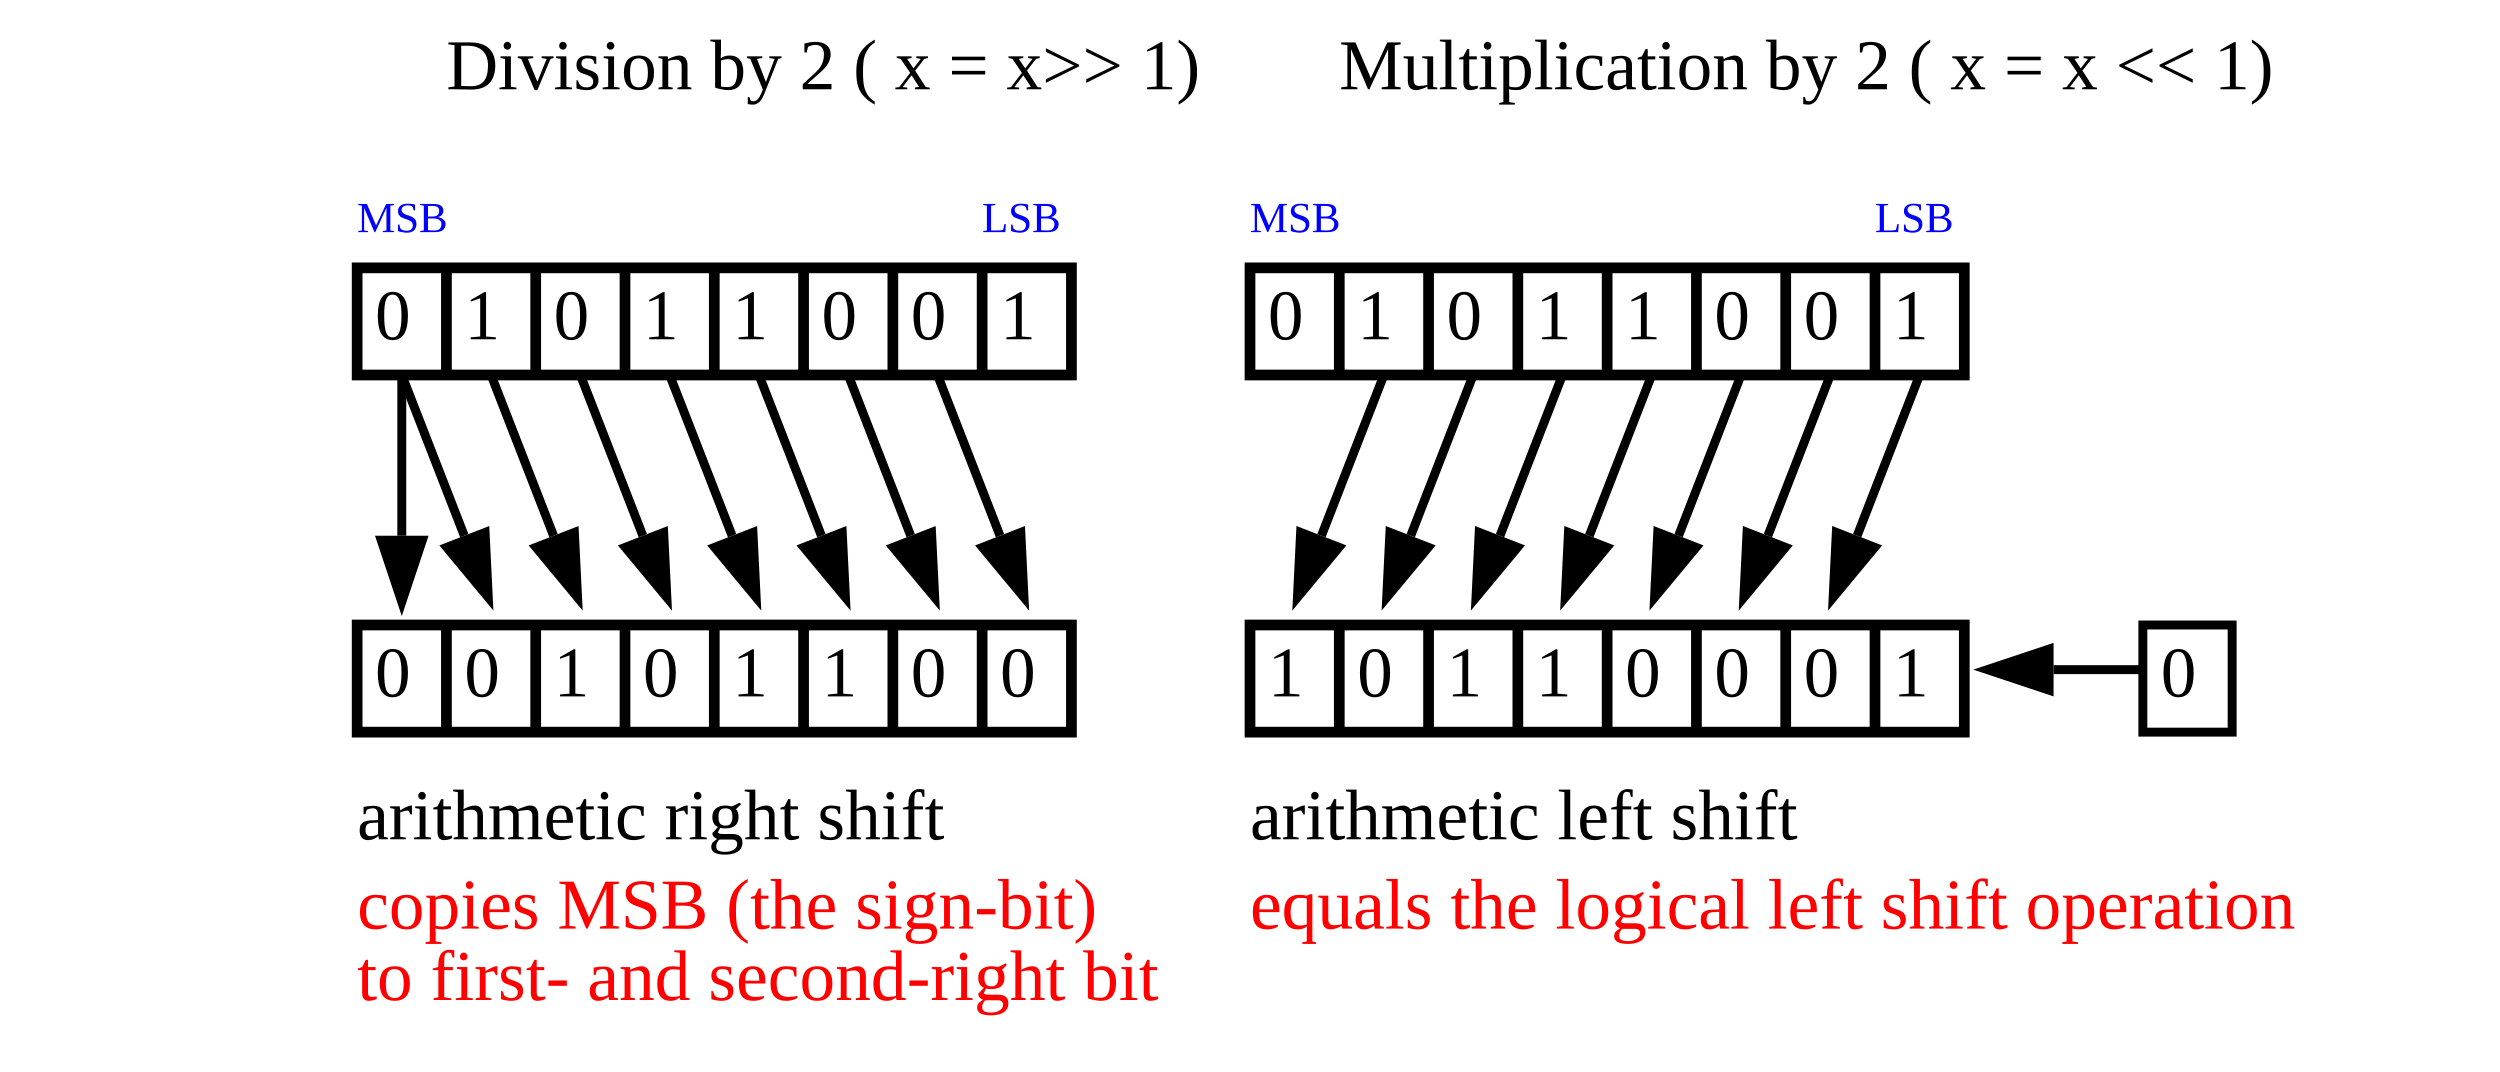
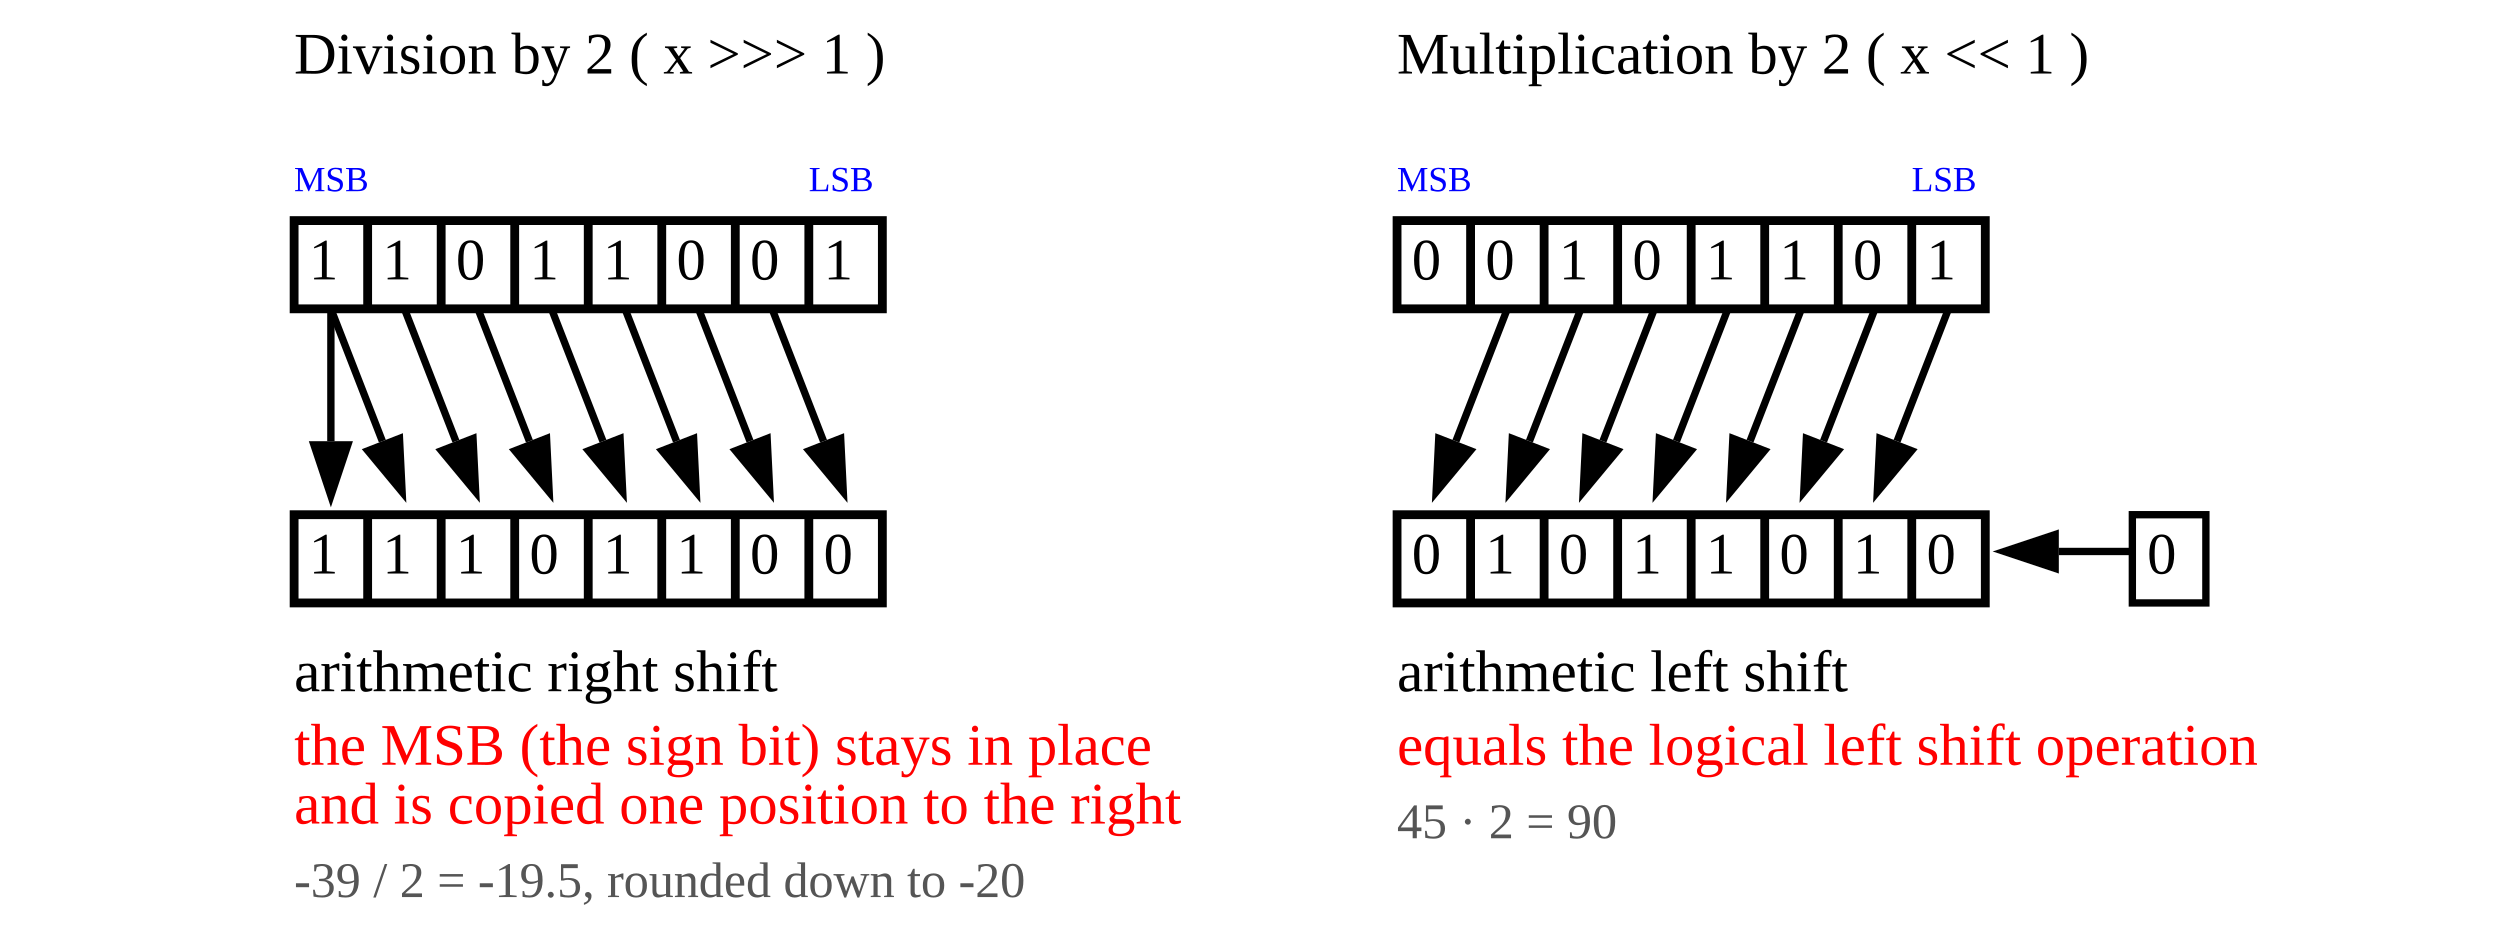
- <svg xmlns="http://www.w3.org/2000/svg" width="140px" height="60px" viewBox="0.0 0.0 140.00 60.00" viewPort="0 0 140 60" version="1.1">
+ <svg xmlns="http://www.w3.org/2000/svg" width="170px" height="64px" viewBox="0.0 0.0 170.00 64.00" version="1.1">
  <defs>
    <marker id="arrow" markerWidth="10" markerHeight="10" refX="0" refY="3" orient="auto" markerUnits="strokeWidth">
      <path d="M0,0 L0,6 L9,3 z" fill="black" />
    </marker>
    <g id="array">
      <rect x="5" y="5" width="40" height="6" style="fill:none;stroke:black;stroke-width:0.6px;" />
      <line x1="10" y1="5" x2="10" y2="11" style="fill:none;stroke:black;stroke-width:0.6px;" />
      <line x1="15" y1="5" x2="15" y2="11" style="fill:none;stroke:black;stroke-width:0.6px;" />
      <line x1="20" y1="5" x2="20" y2="11" style="fill:none;stroke:black;stroke-width:0.6px;" />
      <line x1="25" y1="5" x2="25" y2="11" style="fill:none;stroke:black;stroke-width:0.6px;" />
      <line x1="30" y1="5" x2="30" y2="11" style="fill:none;stroke:black;stroke-width:0.6px;" />
      <line x1="35" y1="5" x2="35" y2="11" style="fill:none;stroke:black;stroke-width:0.6px;" />
      <line x1="40" y1="5" x2="40" y2="11" style="fill:none;stroke:black;stroke-width:0.6px;" />
    </g>
  </defs>
-   <text x="25" y="5" font-size="4">Division by 2 ( x = x&gt;&gt;  1)</text>
-   <text x="75" y="5" font-size="4">Multiplication by 2 ( x = x &lt;&lt; 1)</text>
+   <text x="20" y="5" font-size="4">Division by 2 ( x &gt;&gt;&gt; 1 )</text>
+   <text x="95" y="5" font-size="4">Multiplication by 2 ( x &lt;&lt; 1 )</text>
  <g transform="translate(0,10)">
    <text x="20" y="3" font-size="2.4" style="fill:blue;">MSB</text>
    <text x="55" y="3" font-size="2.4" style="fill:blue;">LSB</text>
    <use x="15" y="0" href="#array" />
    <line x1="22.5" y1="11" x2="22.5" y2="20" style="fill:none;stroke:black;stroke-width:0.5px;" marker-end="url(#arrow)" />
    <line x1="22.5" y1="11" x2="26" y2="20" style="fill:none;stroke:black;stroke-width:0.5px;" marker-end="url(#arrow)" />
    <line x1="27.5" y1="11" x2="31" y2="20" style="fill:none;stroke:black;stroke-width:0.5px;" marker-end="url(#arrow)" />
    <line x1="32.5" y1="11" x2="36" y2="20" style="fill:none;stroke:black;stroke-width:0.5px;" marker-end="url(#arrow)" />
    <line x1="37.5" y1="11" x2="41" y2="20" style="fill:none;stroke:black;stroke-width:0.5px;" marker-end="url(#arrow)" />
    <line x1="42.5" y1="11" x2="46" y2="20" style="fill:none;stroke:black;stroke-width:0.5px;" marker-end="url(#arrow)" />
    <line x1="47.5" y1="11" x2="51" y2="20" style="fill:none;stroke:black;stroke-width:0.5px;" marker-end="url(#arrow)" />
    <line x1="52.5" y1="11" x2="56" y2="20" style="fill:none;stroke:black;stroke-width:0.5px;" marker-end="url(#arrow)" />
    <use x="15" y="20" href="#array" />
-     <text x="21" y="9" font-size="4">0</text>
+     <text x="21" y="9" font-size="4">1</text>
    <text x="26" y="9" font-size="4">1</text>
    <text x="31" y="9" font-size="4">0</text>
    <text x="36" y="9" font-size="4">1</text>
    <text x="41" y="9" font-size="4">1</text>
    <text x="46" y="9" font-size="4">0</text>
    <text x="51" y="9" font-size="4">0</text>
    <text x="56" y="9" font-size="4">1</text>
-     <text x="21" y="29" font-size="4">0</text>
-     <text x="26" y="29" font-size="4">0</text>
+     <text x="21" y="29" font-size="4">1</text>
+     <text x="26" y="29" font-size="4">1</text>
    <text x="31" y="29" font-size="4">1</text>
    <text x="36" y="29" font-size="4">0</text>
    <text x="41" y="29" font-size="4">1</text>
    <text x="46" y="29" font-size="4">1</text>
    <text x="51" y="29" font-size="4">0</text>
    <text x="56" y="29" font-size="4">0</text>
    <text x="20" y="37" font-size="4">arithmetic right shift</text>
-     <text x="20" y="42" font-size="4" fill="red">copies MSB (the sign-bit)</text>
-     <text x="20" y="46" font-size="4" fill="red">to first- and second-right bit</text>
-     <text x="70" y="3" font-size="2.4" style="fill:blue;">MSB</text>
-     <text x="105" y="3" font-size="2.4" style="fill:blue;">LSB</text>
-     <use x="65" y="0" href="#array" />
-     <line x1="77.5" y1="11" x2="74" y2="20" style="fill:none;stroke:black;stroke-width:0.5px;" marker-end="url(#arrow)" />
-     <line x1="82.5" y1="11" x2="79" y2="20" style="fill:none;stroke:black;stroke-width:0.5px;" marker-end="url(#arrow)" />
-     <line x1="87.5" y1="11" x2="84" y2="20" style="fill:none;stroke:black;stroke-width:0.5px;" marker-end="url(#arrow)" />
-     <line x1="92.5" y1="11" x2="89" y2="20" style="fill:none;stroke:black;stroke-width:0.5px;" marker-end="url(#arrow)" />
-     <line x1="97.5" y1="11" x2="94" y2="20" style="fill:none;stroke:black;stroke-width:0.5px;" marker-end="url(#arrow)" />
+     <text x="20" y="42" font-size="4" fill="red">the MSB (the sign bit) stays in place</text>
+     <text x="20" y="46" font-size="4" fill="red">and is copied one position to the right</text>
+     <text x="20" y="51" font-size="3.4" fill="#555">-39 / 2 = -19.5, rounded down to -20</text>
+     <text x="95" y="3" font-size="2.4" style="fill:blue;">MSB</text>
+     <text x="130" y="3" font-size="2.4" style="fill:blue;">LSB</text>
+     <use x="90" y="0" href="#array" />
    <line x1="102.5" y1="11" x2="99" y2="20" style="fill:none;stroke:black;stroke-width:0.5px;" marker-end="url(#arrow)" />
    <line x1="107.5" y1="11" x2="104" y2="20" style="fill:none;stroke:black;stroke-width:0.5px;" marker-end="url(#arrow)" />
-     <rect x="120" y="25" width="5" height="6" style="fill:none;stroke:black;stroke-width:0.5px;" />
-     <line x1="120" y1="27.5" x2="115" y2="27.5" style="fill:none;stroke:black;stroke-width:0.5px;" marker-end="url(#arrow)" />
-     <use x="65" y="20" href="#array" />
-     <text x="71" y="9" font-size="4">0</text>
-     <text x="76" y="9" font-size="4">1</text>
-     <text x="81" y="9" font-size="4">0</text>
-     <text x="86" y="9" font-size="4">1</text>
-     <text x="91" y="9" font-size="4">1</text>
+     <line x1="112.5" y1="11" x2="109" y2="20" style="fill:none;stroke:black;stroke-width:0.5px;" marker-end="url(#arrow)" />
+     <line x1="117.5" y1="11" x2="114" y2="20" style="fill:none;stroke:black;stroke-width:0.5px;" marker-end="url(#arrow)" />
+     <line x1="122.5" y1="11" x2="119" y2="20" style="fill:none;stroke:black;stroke-width:0.5px;" marker-end="url(#arrow)" />
+     <line x1="127.5" y1="11" x2="124" y2="20" style="fill:none;stroke:black;stroke-width:0.5px;" marker-end="url(#arrow)" />
+     <line x1="132.5" y1="11" x2="129" y2="20" style="fill:none;stroke:black;stroke-width:0.5px;" marker-end="url(#arrow)" />
+     <rect x="145" y="25" width="5" height="6" style="fill:none;stroke:black;stroke-width:0.5px;" />
+     <line x1="145" y1="27.5" x2="140" y2="27.5" style="fill:none;stroke:black;stroke-width:0.5px;" marker-end="url(#arrow)" />
+     <use x="90" y="20" href="#array" />
    <text x="96" y="9" font-size="4">0</text>
    <text x="101" y="9" font-size="4">0</text>
    <text x="106" y="9" font-size="4">1</text>
+     <text x="111" y="9" font-size="4">0</text>
+     <text x="116" y="9" font-size="4">1</text>
+     <text x="121" y="9" font-size="4">1</text>
+     <text x="126" y="9" font-size="4">0</text>
+     <text x="131" y="9" font-size="4">1</text>
+     <text x="96" y="29" font-size="4">0</text>
+     <text x="101" y="29" font-size="4">1</text>
+     <text x="106" y="29" font-size="4">0</text>
+     <text x="111" y="29" font-size="4">1</text>
+     <text x="116" y="29" font-size="4">1</text>
    <text x="121" y="29" font-size="4">0</text>
-     <text x="71" y="29" font-size="4">1</text>
-     <text x="76" y="29" font-size="4">0</text>
-     <text x="81" y="29" font-size="4">1</text>
-     <text x="86" y="29" font-size="4">1</text>
-     <text x="91" y="29" font-size="4">0</text>
-     <text x="96" y="29" font-size="4">0</text>
-     <text x="101" y="29" font-size="4">0</text>
-     <text x="106" y="29" font-size="4">1</text>
-     <text x="70" y="37" font-size="4">arithmetic left shift</text>
-     <text x="70" y="42" font-size="4" fill="red">equals the logical left shift operation</text>
+     <text x="126" y="29" font-size="4">1</text>
+     <text x="131" y="29" font-size="4">0</text>
+     <text x="146" y="29" font-size="4">0</text>
+     <text x="95" y="37" font-size="4">arithmetic left shift</text>
+     <text x="95" y="42" font-size="4" fill="red">equals the logical left shift operation</text>
+     <text x="95" y="47" font-size="3.4" fill="#555">45 · 2 = 90</text>
  </g>
</svg>
